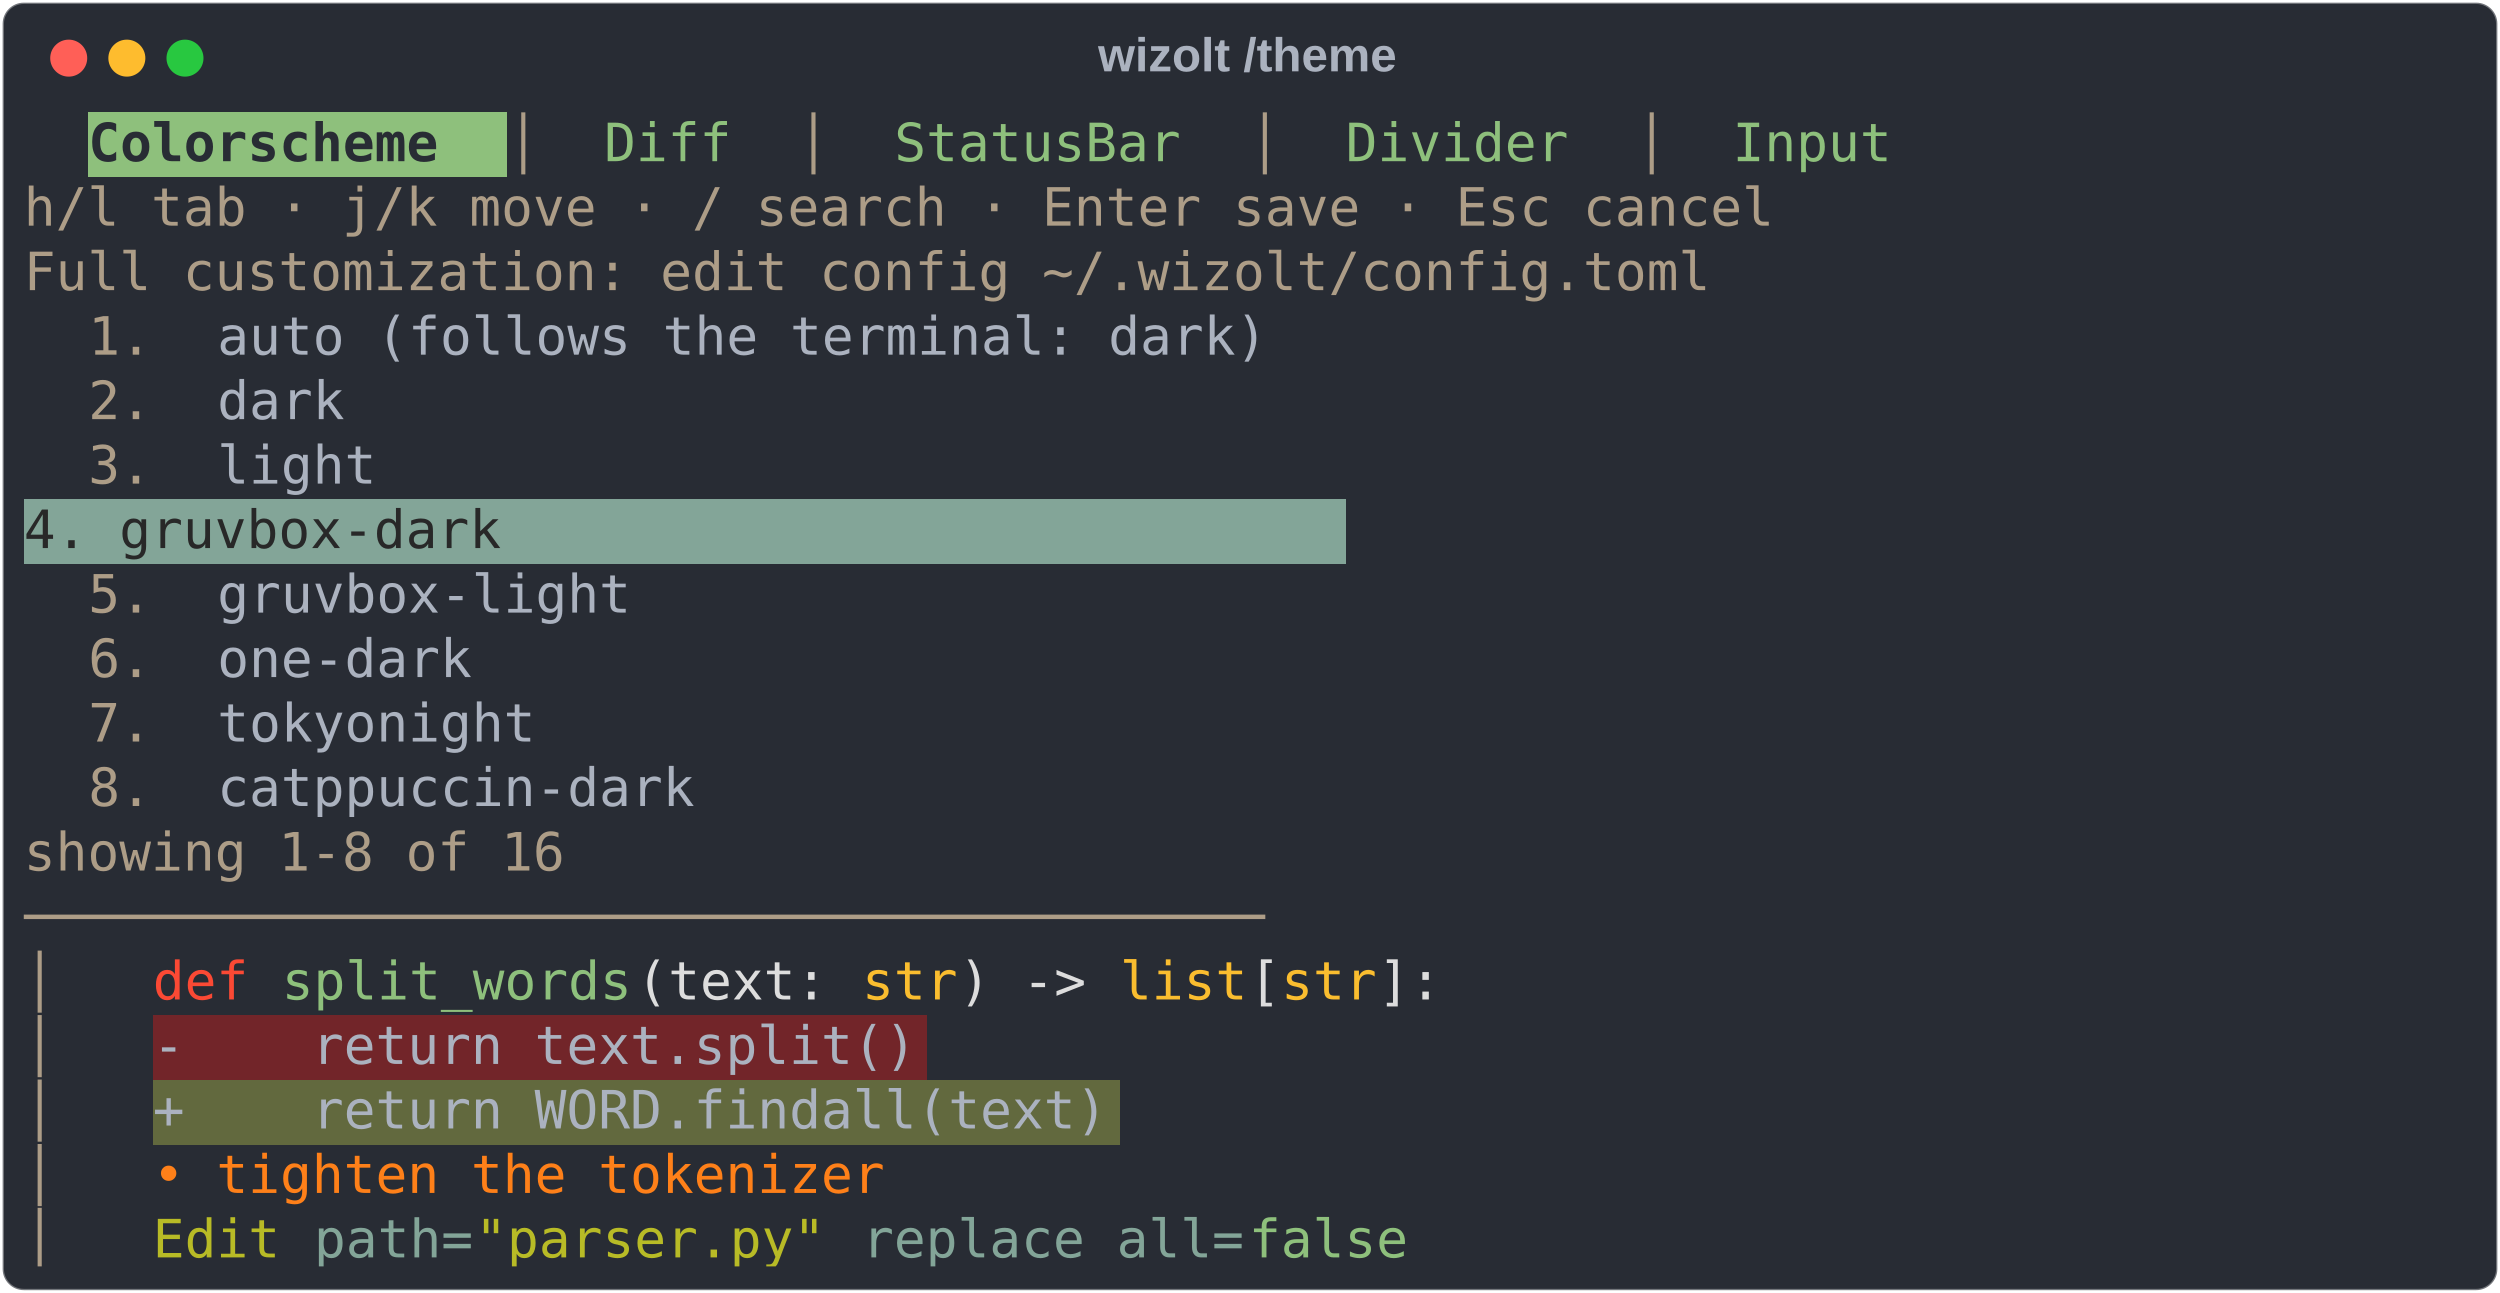
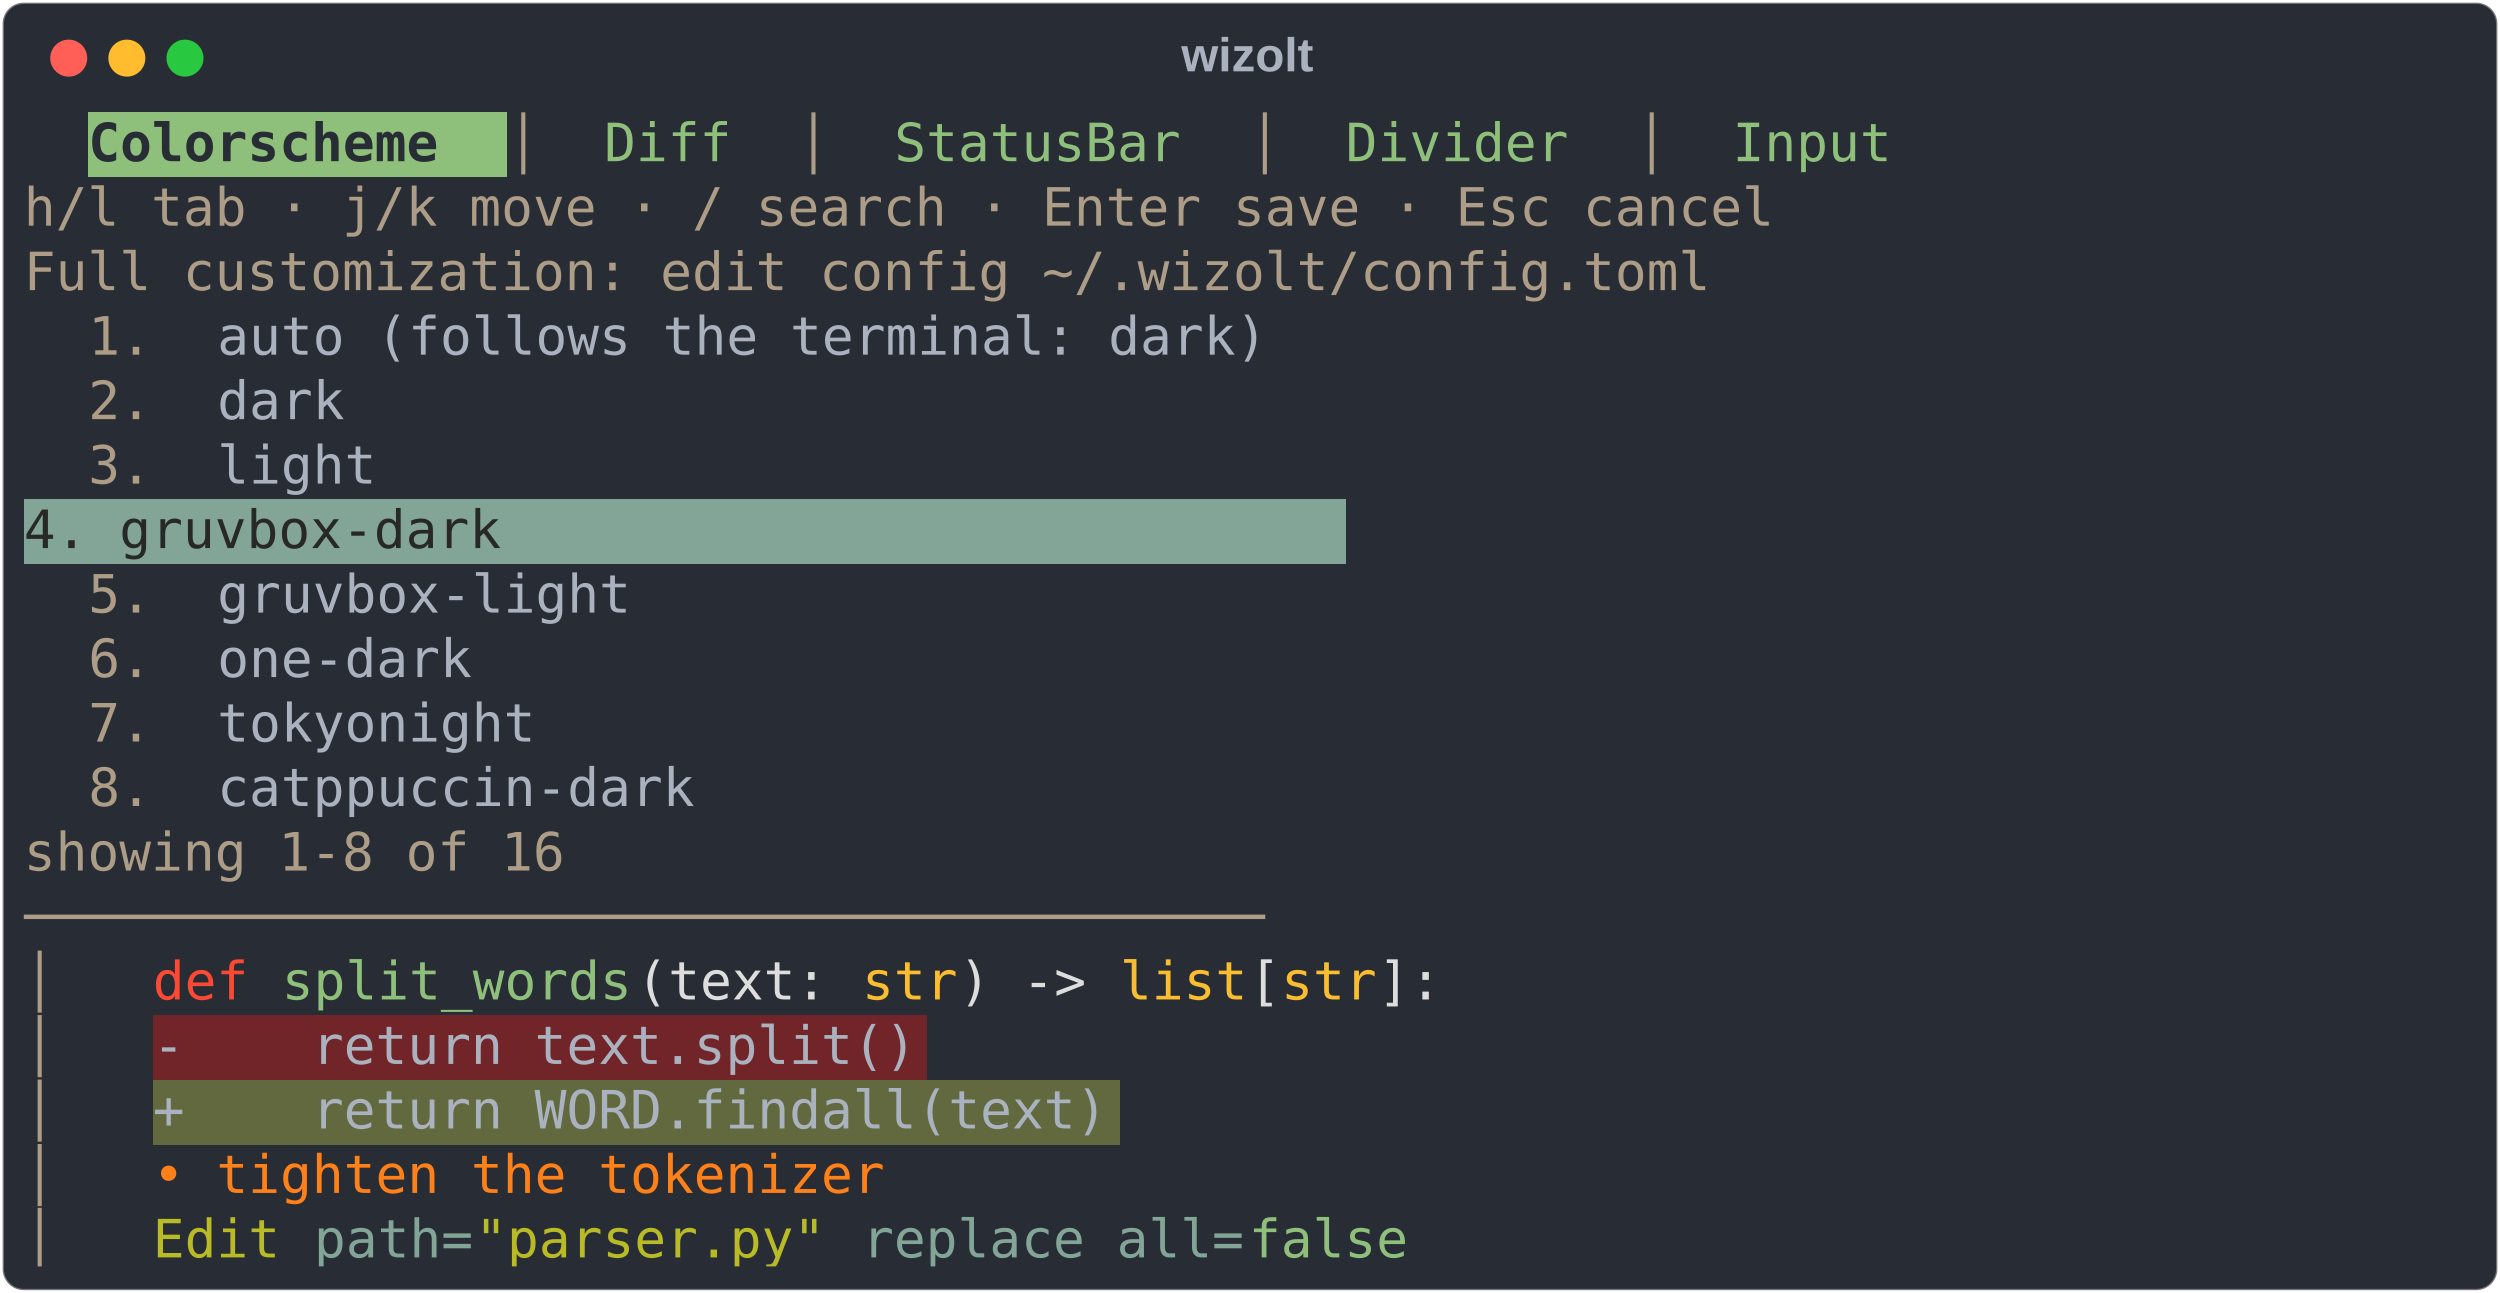
<svg xmlns="http://www.w3.org/2000/svg" class="rich-terminal" viewBox="0 0 946 489.2">
  <style>

    @font-face {
        font-family: "Fira Code";
        src: local("FiraCode-Regular"),
                url("https://cdnjs.cloudflare.com/ajax/libs/firacode/6.2.0/woff2/FiraCode-Regular.woff2") format("woff2"),
                url("https://cdnjs.cloudflare.com/ajax/libs/firacode/6.2.0/woff/FiraCode-Regular.woff") format("woff");
        font-style: normal;
        font-weight: 400;
    }
    @font-face {
        font-family: "Fira Code";
        src: local("FiraCode-Bold"),
                url("https://cdnjs.cloudflare.com/ajax/libs/firacode/6.2.0/woff2/FiraCode-Bold.woff2") format("woff2"),
                url("https://cdnjs.cloudflare.com/ajax/libs/firacode/6.2.0/woff/FiraCode-Bold.woff") format("woff");
        font-style: bold;
        font-weight: 700;
    }

-     .terminal-2254444482-matrix {
+     .appearance-picker-matrix {
        font-family: Fira Code, monospace;
        font-size: 20px;
        line-height: 24.4px;
        font-variant-east-asian: full-width;
    }

-     .terminal-2254444482-title {
+     .appearance-picker-title {
        font-size: 18px;
        font-weight: bold;
        font-family: arial;
    }

-     .terminal-2254444482-r1 { fill: #abb2bf }
- .terminal-2254444482-r2 { fill: #282c34;font-weight: bold }
- .terminal-2254444482-r3 { fill: #ad9d87 }
- .terminal-2254444482-r4 { fill: #8ec07c }
- .terminal-2254444482-r5 { fill: #282828 }
- .terminal-2254444482-r6 { fill: #fb4934 }
- .terminal-2254444482-r7 { fill: #dddddd }
- .terminal-2254444482-r8 { fill: #fabd2f }
- .terminal-2254444482-r9 { fill: #fe8019 }
- .terminal-2254444482-r10 { fill: #b8bb26 }
- .terminal-2254444482-r11 { fill: #83a598 }
+     .appearance-picker-r1 { fill: #abb2bf }
+ .appearance-picker-r2 { fill: #282c34;font-weight: bold }
+ .appearance-picker-r3 { fill: #ad9d87 }
+ .appearance-picker-r4 { fill: #8ec07c }
+ .appearance-picker-r5 { fill: #282828 }
+ .appearance-picker-r6 { fill: #fb4934 }
+ .appearance-picker-r7 { fill: #dddddd }
+ .appearance-picker-r8 { fill: #fabd2f }
+ .appearance-picker-r9 { fill: #fe8019 }
+ .appearance-picker-r10 { fill: #b8bb26 }
+ .appearance-picker-r11 { fill: #83a598 }
    </style>
  <defs>
-     <clipPath id="terminal-2254444482-clip-terminal">
+     <clipPath id="appearance-picker-clip-terminal">
      <rect x="0" y="0" width="926.2" height="438.2" />
    </clipPath>
-     <clipPath id="terminal-2254444482-line-0">
+     <clipPath id="appearance-picker-line-0">
      <rect x="0" y="1.5" width="927.2" height="24.65" />
    </clipPath>
-     <clipPath id="terminal-2254444482-line-1">
+     <clipPath id="appearance-picker-line-1">
      <rect x="0" y="25.9" width="927.2" height="24.65" />
    </clipPath>
-     <clipPath id="terminal-2254444482-line-2">
+     <clipPath id="appearance-picker-line-2">
      <rect x="0" y="50.3" width="927.2" height="24.65" />
    </clipPath>
-     <clipPath id="terminal-2254444482-line-3">
+     <clipPath id="appearance-picker-line-3">
      <rect x="0" y="74.7" width="927.2" height="24.65" />
    </clipPath>
-     <clipPath id="terminal-2254444482-line-4">
+     <clipPath id="appearance-picker-line-4">
      <rect x="0" y="99.1" width="927.2" height="24.65" />
    </clipPath>
-     <clipPath id="terminal-2254444482-line-5">
+     <clipPath id="appearance-picker-line-5">
      <rect x="0" y="123.5" width="927.2" height="24.65" />
    </clipPath>
-     <clipPath id="terminal-2254444482-line-6">
+     <clipPath id="appearance-picker-line-6">
      <rect x="0" y="147.9" width="927.2" height="24.65" />
    </clipPath>
-     <clipPath id="terminal-2254444482-line-7">
+     <clipPath id="appearance-picker-line-7">
      <rect x="0" y="172.3" width="927.2" height="24.65" />
    </clipPath>
-     <clipPath id="terminal-2254444482-line-8">
+     <clipPath id="appearance-picker-line-8">
      <rect x="0" y="196.7" width="927.2" height="24.65" />
    </clipPath>
-     <clipPath id="terminal-2254444482-line-9">
+     <clipPath id="appearance-picker-line-9">
      <rect x="0" y="221.1" width="927.2" height="24.65" />
    </clipPath>
-     <clipPath id="terminal-2254444482-line-10">
+     <clipPath id="appearance-picker-line-10">
      <rect x="0" y="245.5" width="927.2" height="24.65" />
    </clipPath>
-     <clipPath id="terminal-2254444482-line-11">
+     <clipPath id="appearance-picker-line-11">
      <rect x="0" y="269.9" width="927.2" height="24.65" />
    </clipPath>
-     <clipPath id="terminal-2254444482-line-12">
+     <clipPath id="appearance-picker-line-12">
      <rect x="0" y="294.3" width="927.2" height="24.65" />
    </clipPath>
-     <clipPath id="terminal-2254444482-line-13">
+     <clipPath id="appearance-picker-line-13">
      <rect x="0" y="318.7" width="927.2" height="24.65" />
    </clipPath>
-     <clipPath id="terminal-2254444482-line-14">
+     <clipPath id="appearance-picker-line-14">
      <rect x="0" y="343.1" width="927.2" height="24.65" />
    </clipPath>
-     <clipPath id="terminal-2254444482-line-15">
+     <clipPath id="appearance-picker-line-15">
      <rect x="0" y="367.5" width="927.2" height="24.65" />
    </clipPath>
-     <clipPath id="terminal-2254444482-line-16">
+     <clipPath id="appearance-picker-line-16">
      <rect x="0" y="391.9" width="927.2" height="24.65" />
    </clipPath>
  </defs>
  <rect fill="#282c34" stroke="rgba(255,255,255,0.35)" stroke-width="1" x="1" y="1" width="944" height="487.2" rx="8" />
-   <text class="terminal-2254444482-title" fill="#abb2bf" text-anchor="middle" x="472" y="27">wizolt /theme</text>
+   <text class="appearance-picker-title" fill="#abb2bf" text-anchor="middle" x="472" y="27">wizolt</text>
  <g transform="translate(26,22)">
    <circle cx="0" cy="0" r="7" fill="#ff5f57" />
    <circle cx="22" cy="0" r="7" fill="#febc2e" />
    <circle cx="44" cy="0" r="7" fill="#28c840" />
  </g>
-   <g transform="translate(9, 41)" clip-path="url(#terminal-2254444482-clip-terminal)">
+   <g transform="translate(9, 41)" clip-path="url(#appearance-picker-clip-terminal)">
    <rect fill="#8ec07c" x="24.4" y="1.5" width="158.6" height="24.65" shape-rendering="crispEdges" />
    <rect fill="#83a598" x="0" y="147.9" width="500.2" height="24.65" shape-rendering="crispEdges" />
    <rect fill="#722529" x="48.8" y="343.1" width="292.8" height="24.65" shape-rendering="crispEdges" />
    <rect fill="#62693e" x="48.8" y="367.5" width="366" height="24.65" shape-rendering="crispEdges" />
-     <g class="terminal-2254444482-matrix">
-       <text class="terminal-2254444482-r2" x="24.4" y="20" textLength="158.6" clip-path="url(#terminal-2254444482-line-0)"> Colorscheme </text>
-       <text class="terminal-2254444482-r3" x="183" y="20" textLength="36.6" clip-path="url(#terminal-2254444482-line-0)"> │ </text>
-       <text class="terminal-2254444482-r4" x="219.6" y="20" textLength="73.2" clip-path="url(#terminal-2254444482-line-0)"> Diff </text>
-       <text class="terminal-2254444482-r3" x="292.8" y="20" textLength="36.6" clip-path="url(#terminal-2254444482-line-0)"> │ </text>
-       <text class="terminal-2254444482-r4" x="329.4" y="20" textLength="134.2" clip-path="url(#terminal-2254444482-line-0)"> StatusBar </text>
-       <text class="terminal-2254444482-r3" x="463.6" y="20" textLength="36.6" clip-path="url(#terminal-2254444482-line-0)"> │ </text>
-       <text class="terminal-2254444482-r4" x="500.2" y="20" textLength="109.8" clip-path="url(#terminal-2254444482-line-0)"> Divider </text>
-       <text class="terminal-2254444482-r3" x="610" y="20" textLength="36.6" clip-path="url(#terminal-2254444482-line-0)"> │ </text>
-       <text class="terminal-2254444482-r4" x="646.6" y="20" textLength="85.4" clip-path="url(#terminal-2254444482-line-0)"> Input </text>
-       <text class="terminal-2254444482-r1" x="927.2" y="20" textLength="12.2" clip-path="url(#terminal-2254444482-line-0)">
- </text>
-       <text class="terminal-2254444482-r3" x="0" y="44.4" textLength="695.4" clip-path="url(#terminal-2254444482-line-1)">  h/l tab · j/k move · / search · Enter save · Esc cancel</text>
-       <text class="terminal-2254444482-r1" x="927.2" y="44.4" textLength="12.2" clip-path="url(#terminal-2254444482-line-1)">
- </text>
-       <text class="terminal-2254444482-r3" x="0" y="68.8" textLength="671" clip-path="url(#terminal-2254444482-line-2)">  Full customization: edit config ~/.wizolt/config.toml</text>
-       <text class="terminal-2254444482-r1" x="927.2" y="68.8" textLength="12.2" clip-path="url(#terminal-2254444482-line-2)">
- </text>
-       <text class="terminal-2254444482-r3" x="24.4" y="93.2" textLength="48.8" clip-path="url(#terminal-2254444482-line-3)"> 1. </text>
-       <text class="terminal-2254444482-r1" x="73.2" y="93.2" textLength="402.6" clip-path="url(#terminal-2254444482-line-3)">auto (follows the terminal: dark)</text>
-       <text class="terminal-2254444482-r1" x="927.2" y="93.2" textLength="12.2" clip-path="url(#terminal-2254444482-line-3)">
- </text>
-       <text class="terminal-2254444482-r3" x="24.4" y="117.6" textLength="48.8" clip-path="url(#terminal-2254444482-line-4)"> 2. </text>
-       <text class="terminal-2254444482-r1" x="73.2" y="117.6" textLength="48.8" clip-path="url(#terminal-2254444482-line-4)">dark</text>
-       <text class="terminal-2254444482-r1" x="927.2" y="117.6" textLength="12.2" clip-path="url(#terminal-2254444482-line-4)">
- </text>
-       <text class="terminal-2254444482-r3" x="24.4" y="142" textLength="48.8" clip-path="url(#terminal-2254444482-line-5)"> 3. </text>
-       <text class="terminal-2254444482-r1" x="73.2" y="142" textLength="61" clip-path="url(#terminal-2254444482-line-5)">light</text>
-       <text class="terminal-2254444482-r1" x="927.2" y="142" textLength="12.2" clip-path="url(#terminal-2254444482-line-5)">
- </text>
-       <text class="terminal-2254444482-r5" x="0" y="166.4" textLength="500.2" clip-path="url(#terminal-2254444482-line-6)">   4. gruvbox-dark                       </text>
-       <text class="terminal-2254444482-r1" x="927.2" y="166.4" textLength="12.2" clip-path="url(#terminal-2254444482-line-6)">
- </text>
-       <text class="terminal-2254444482-r3" x="24.4" y="190.8" textLength="48.8" clip-path="url(#terminal-2254444482-line-7)"> 5. </text>
-       <text class="terminal-2254444482-r1" x="73.2" y="190.8" textLength="158.6" clip-path="url(#terminal-2254444482-line-7)">gruvbox-light</text>
-       <text class="terminal-2254444482-r1" x="927.2" y="190.8" textLength="12.2" clip-path="url(#terminal-2254444482-line-7)">
- </text>
-       <text class="terminal-2254444482-r3" x="24.4" y="215.2" textLength="48.8" clip-path="url(#terminal-2254444482-line-8)"> 6. </text>
-       <text class="terminal-2254444482-r1" x="73.2" y="215.2" textLength="97.6" clip-path="url(#terminal-2254444482-line-8)">one-dark</text>
-       <text class="terminal-2254444482-r1" x="927.2" y="215.2" textLength="12.2" clip-path="url(#terminal-2254444482-line-8)">
- </text>
-       <text class="terminal-2254444482-r3" x="24.4" y="239.6" textLength="48.8" clip-path="url(#terminal-2254444482-line-9)"> 7. </text>
-       <text class="terminal-2254444482-r1" x="73.2" y="239.6" textLength="122" clip-path="url(#terminal-2254444482-line-9)">tokyonight</text>
-       <text class="terminal-2254444482-r1" x="927.2" y="239.6" textLength="12.2" clip-path="url(#terminal-2254444482-line-9)">
- </text>
-       <text class="terminal-2254444482-r3" x="24.4" y="264" textLength="48.8" clip-path="url(#terminal-2254444482-line-10)"> 8. </text>
-       <text class="terminal-2254444482-r1" x="73.2" y="264" textLength="183" clip-path="url(#terminal-2254444482-line-10)">catppuccin-dark</text>
-       <text class="terminal-2254444482-r1" x="927.2" y="264" textLength="12.2" clip-path="url(#terminal-2254444482-line-10)">
- </text>
-       <text class="terminal-2254444482-r3" x="0" y="288.4" textLength="231.8" clip-path="url(#terminal-2254444482-line-11)">  showing 1-8 of 16</text>
-       <text class="terminal-2254444482-r1" x="927.2" y="288.4" textLength="12.2" clip-path="url(#terminal-2254444482-line-11)">
- </text>
-       <text class="terminal-2254444482-r3" x="0" y="312.8" textLength="500.2" clip-path="url(#terminal-2254444482-line-12)">  ───────────────────────────────────────</text>
-       <text class="terminal-2254444482-r1" x="927.2" y="312.8" textLength="12.2" clip-path="url(#terminal-2254444482-line-12)">
- </text>
-       <text class="terminal-2254444482-r3" x="0" y="337.2" textLength="48.8" clip-path="url(#terminal-2254444482-line-13)">  │ </text>
-       <text class="terminal-2254444482-r6" x="48.8" y="337.2" textLength="36.6" clip-path="url(#terminal-2254444482-line-13)">def</text>
-       <text class="terminal-2254444482-r4" x="97.6" y="337.2" textLength="134.2" clip-path="url(#terminal-2254444482-line-13)">split_words</text>
-       <text class="terminal-2254444482-r7" x="231.8" y="337.2" textLength="85.4" clip-path="url(#terminal-2254444482-line-13)">(text: </text>
-       <text class="terminal-2254444482-r8" x="317.2" y="337.2" textLength="36.6" clip-path="url(#terminal-2254444482-line-13)">str</text>
-       <text class="terminal-2254444482-r7" x="353.8" y="337.2" textLength="61" clip-path="url(#terminal-2254444482-line-13)">) -&gt; </text>
-       <text class="terminal-2254444482-r8" x="414.8" y="337.2" textLength="48.8" clip-path="url(#terminal-2254444482-line-13)">list</text>
-       <text class="terminal-2254444482-r7" x="463.6" y="337.2" textLength="12.2" clip-path="url(#terminal-2254444482-line-13)">[</text>
-       <text class="terminal-2254444482-r8" x="475.8" y="337.2" textLength="36.6" clip-path="url(#terminal-2254444482-line-13)">str</text>
-       <text class="terminal-2254444482-r7" x="512.4" y="337.2" textLength="24.4" clip-path="url(#terminal-2254444482-line-13)">]:</text>
-       <text class="terminal-2254444482-r1" x="927.2" y="337.2" textLength="12.2" clip-path="url(#terminal-2254444482-line-13)">
- </text>
-       <text class="terminal-2254444482-r3" x="0" y="361.6" textLength="48.8" clip-path="url(#terminal-2254444482-line-14)">  │ </text>
-       <text class="terminal-2254444482-r1" x="48.8" y="361.6" textLength="292.8" clip-path="url(#terminal-2254444482-line-14)">-    return text.split()</text>
-       <text class="terminal-2254444482-r1" x="927.2" y="361.6" textLength="12.2" clip-path="url(#terminal-2254444482-line-14)">
- </text>
-       <text class="terminal-2254444482-r3" x="0" y="386" textLength="48.8" clip-path="url(#terminal-2254444482-line-15)">  │ </text>
-       <text class="terminal-2254444482-r1" x="48.8" y="386" textLength="366" clip-path="url(#terminal-2254444482-line-15)">+    return WORD.findall(text)</text>
-       <text class="terminal-2254444482-r1" x="927.2" y="386" textLength="12.2" clip-path="url(#terminal-2254444482-line-15)">
- </text>
-       <text class="terminal-2254444482-r3" x="0" y="410.4" textLength="48.8" clip-path="url(#terminal-2254444482-line-16)">  │ </text>
-       <text class="terminal-2254444482-r9" x="48.8" y="410.4" textLength="280.6" clip-path="url(#terminal-2254444482-line-16)">• tighten the tokenizer</text>
-       <text class="terminal-2254444482-r1" x="927.2" y="410.4" textLength="12.2" clip-path="url(#terminal-2254444482-line-16)">
- </text>
-       <text class="terminal-2254444482-r3" x="0" y="434.8" textLength="48.8" clip-path="url(#terminal-2254444482-line-17)">  │ </text>
-       <text class="terminal-2254444482-r10" x="48.8" y="434.8" textLength="61" clip-path="url(#terminal-2254444482-line-17)">Edit </text>
-       <text class="terminal-2254444482-r11" x="109.8" y="434.8" textLength="61" clip-path="url(#terminal-2254444482-line-17)">path=</text>
-       <text class="terminal-2254444482-r10" x="170.8" y="434.8" textLength="134.2" clip-path="url(#terminal-2254444482-line-17)">"parser.py"</text>
-       <text class="terminal-2254444482-r11" x="317.2" y="434.8" textLength="146.4" clip-path="url(#terminal-2254444482-line-17)">replace_all=</text>
-       <text class="terminal-2254444482-r4" x="463.6" y="434.8" textLength="61" clip-path="url(#terminal-2254444482-line-17)">false</text>
-       <text class="terminal-2254444482-r1" x="927.2" y="434.8" textLength="12.2" clip-path="url(#terminal-2254444482-line-17)">
+     <g class="appearance-picker-matrix">
+       <text class="appearance-picker-r2" x="24.4" y="20" textLength="158.6" clip-path="url(#appearance-picker-line-0)"> Colorscheme </text>
+       <text class="appearance-picker-r3" x="183" y="20" textLength="36.6" clip-path="url(#appearance-picker-line-0)"> │ </text>
+       <text class="appearance-picker-r4" x="219.6" y="20" textLength="73.2" clip-path="url(#appearance-picker-line-0)"> Diff </text>
+       <text class="appearance-picker-r3" x="292.8" y="20" textLength="36.6" clip-path="url(#appearance-picker-line-0)"> │ </text>
+       <text class="appearance-picker-r4" x="329.4" y="20" textLength="134.2" clip-path="url(#appearance-picker-line-0)"> StatusBar </text>
+       <text class="appearance-picker-r3" x="463.6" y="20" textLength="36.6" clip-path="url(#appearance-picker-line-0)"> │ </text>
+       <text class="appearance-picker-r4" x="500.2" y="20" textLength="109.8" clip-path="url(#appearance-picker-line-0)"> Divider </text>
+       <text class="appearance-picker-r3" x="610" y="20" textLength="36.6" clip-path="url(#appearance-picker-line-0)"> │ </text>
+       <text class="appearance-picker-r4" x="646.6" y="20" textLength="85.4" clip-path="url(#appearance-picker-line-0)"> Input </text>
+       <text class="appearance-picker-r1" x="927.2" y="20" textLength="12.2" clip-path="url(#appearance-picker-line-0)">
+ </text>
+       <text class="appearance-picker-r3" x="0" y="44.4" textLength="695.4" clip-path="url(#appearance-picker-line-1)">  h/l tab · j/k move · / search · Enter save · Esc cancel</text>
+       <text class="appearance-picker-r1" x="927.2" y="44.4" textLength="12.2" clip-path="url(#appearance-picker-line-1)">
+ </text>
+       <text class="appearance-picker-r3" x="0" y="68.8" textLength="671" clip-path="url(#appearance-picker-line-2)">  Full customization: edit config ~/.wizolt/config.toml</text>
+       <text class="appearance-picker-r1" x="927.2" y="68.8" textLength="12.2" clip-path="url(#appearance-picker-line-2)">
+ </text>
+       <text class="appearance-picker-r3" x="24.4" y="93.2" textLength="48.8" clip-path="url(#appearance-picker-line-3)"> 1. </text>
+       <text class="appearance-picker-r1" x="73.2" y="93.2" textLength="402.6" clip-path="url(#appearance-picker-line-3)">auto (follows the terminal: dark)</text>
+       <text class="appearance-picker-r1" x="927.2" y="93.2" textLength="12.2" clip-path="url(#appearance-picker-line-3)">
+ </text>
+       <text class="appearance-picker-r3" x="24.4" y="117.6" textLength="48.8" clip-path="url(#appearance-picker-line-4)"> 2. </text>
+       <text class="appearance-picker-r1" x="73.2" y="117.6" textLength="48.8" clip-path="url(#appearance-picker-line-4)">dark</text>
+       <text class="appearance-picker-r1" x="927.2" y="117.6" textLength="12.2" clip-path="url(#appearance-picker-line-4)">
+ </text>
+       <text class="appearance-picker-r3" x="24.4" y="142" textLength="48.8" clip-path="url(#appearance-picker-line-5)"> 3. </text>
+       <text class="appearance-picker-r1" x="73.2" y="142" textLength="61" clip-path="url(#appearance-picker-line-5)">light</text>
+       <text class="appearance-picker-r1" x="927.2" y="142" textLength="12.2" clip-path="url(#appearance-picker-line-5)">
+ </text>
+       <text class="appearance-picker-r5" x="0" y="166.4" textLength="500.2" clip-path="url(#appearance-picker-line-6)">   4. gruvbox-dark                       </text>
+       <text class="appearance-picker-r1" x="927.2" y="166.4" textLength="12.2" clip-path="url(#appearance-picker-line-6)">
+ </text>
+       <text class="appearance-picker-r3" x="24.4" y="190.8" textLength="48.8" clip-path="url(#appearance-picker-line-7)"> 5. </text>
+       <text class="appearance-picker-r1" x="73.2" y="190.8" textLength="158.6" clip-path="url(#appearance-picker-line-7)">gruvbox-light</text>
+       <text class="appearance-picker-r1" x="927.2" y="190.8" textLength="12.2" clip-path="url(#appearance-picker-line-7)">
+ </text>
+       <text class="appearance-picker-r3" x="24.4" y="215.2" textLength="48.8" clip-path="url(#appearance-picker-line-8)"> 6. </text>
+       <text class="appearance-picker-r1" x="73.2" y="215.2" textLength="97.6" clip-path="url(#appearance-picker-line-8)">one-dark</text>
+       <text class="appearance-picker-r1" x="927.2" y="215.2" textLength="12.2" clip-path="url(#appearance-picker-line-8)">
+ </text>
+       <text class="appearance-picker-r3" x="24.4" y="239.6" textLength="48.8" clip-path="url(#appearance-picker-line-9)"> 7. </text>
+       <text class="appearance-picker-r1" x="73.2" y="239.6" textLength="122" clip-path="url(#appearance-picker-line-9)">tokyonight</text>
+       <text class="appearance-picker-r1" x="927.2" y="239.6" textLength="12.2" clip-path="url(#appearance-picker-line-9)">
+ </text>
+       <text class="appearance-picker-r3" x="24.4" y="264" textLength="48.8" clip-path="url(#appearance-picker-line-10)"> 8. </text>
+       <text class="appearance-picker-r1" x="73.2" y="264" textLength="183" clip-path="url(#appearance-picker-line-10)">catppuccin-dark</text>
+       <text class="appearance-picker-r1" x="927.2" y="264" textLength="12.2" clip-path="url(#appearance-picker-line-10)">
+ </text>
+       <text class="appearance-picker-r3" x="0" y="288.4" textLength="231.8" clip-path="url(#appearance-picker-line-11)">  showing 1-8 of 16</text>
+       <text class="appearance-picker-r1" x="927.2" y="288.4" textLength="12.2" clip-path="url(#appearance-picker-line-11)">
+ </text>
+       <text class="appearance-picker-r3" x="0" y="312.8" textLength="500.2" clip-path="url(#appearance-picker-line-12)">  ───────────────────────────────────────</text>
+       <text class="appearance-picker-r1" x="927.2" y="312.8" textLength="12.2" clip-path="url(#appearance-picker-line-12)">
+ </text>
+       <text class="appearance-picker-r3" x="0" y="337.2" textLength="48.8" clip-path="url(#appearance-picker-line-13)">  │ </text>
+       <text class="appearance-picker-r6" x="48.8" y="337.2" textLength="36.6" clip-path="url(#appearance-picker-line-13)">def</text>
+       <text class="appearance-picker-r4" x="97.6" y="337.2" textLength="134.2" clip-path="url(#appearance-picker-line-13)">split_words</text>
+       <text class="appearance-picker-r7" x="231.8" y="337.2" textLength="85.4" clip-path="url(#appearance-picker-line-13)">(text: </text>
+       <text class="appearance-picker-r8" x="317.2" y="337.2" textLength="36.6" clip-path="url(#appearance-picker-line-13)">str</text>
+       <text class="appearance-picker-r7" x="353.8" y="337.2" textLength="61" clip-path="url(#appearance-picker-line-13)">) -&gt; </text>
+       <text class="appearance-picker-r8" x="414.8" y="337.2" textLength="48.8" clip-path="url(#appearance-picker-line-13)">list</text>
+       <text class="appearance-picker-r7" x="463.6" y="337.2" textLength="12.2" clip-path="url(#appearance-picker-line-13)">[</text>
+       <text class="appearance-picker-r8" x="475.8" y="337.2" textLength="36.6" clip-path="url(#appearance-picker-line-13)">str</text>
+       <text class="appearance-picker-r7" x="512.4" y="337.2" textLength="24.4" clip-path="url(#appearance-picker-line-13)">]:</text>
+       <text class="appearance-picker-r1" x="927.2" y="337.2" textLength="12.2" clip-path="url(#appearance-picker-line-13)">
+ </text>
+       <text class="appearance-picker-r3" x="0" y="361.6" textLength="48.8" clip-path="url(#appearance-picker-line-14)">  │ </text>
+       <text class="appearance-picker-r1" x="48.8" y="361.6" textLength="292.8" clip-path="url(#appearance-picker-line-14)">-    return text.split()</text>
+       <text class="appearance-picker-r1" x="927.2" y="361.6" textLength="12.2" clip-path="url(#appearance-picker-line-14)">
+ </text>
+       <text class="appearance-picker-r3" x="0" y="386" textLength="48.8" clip-path="url(#appearance-picker-line-15)">  │ </text>
+       <text class="appearance-picker-r1" x="48.8" y="386" textLength="366" clip-path="url(#appearance-picker-line-15)">+    return WORD.findall(text)</text>
+       <text class="appearance-picker-r1" x="927.2" y="386" textLength="12.2" clip-path="url(#appearance-picker-line-15)">
+ </text>
+       <text class="appearance-picker-r3" x="0" y="410.4" textLength="48.8" clip-path="url(#appearance-picker-line-16)">  │ </text>
+       <text class="appearance-picker-r9" x="48.8" y="410.4" textLength="280.6" clip-path="url(#appearance-picker-line-16)">• tighten the tokenizer</text>
+       <text class="appearance-picker-r1" x="927.2" y="410.4" textLength="12.2" clip-path="url(#appearance-picker-line-16)">
+ </text>
+       <text class="appearance-picker-r3" x="0" y="434.8" textLength="48.8" clip-path="url(#appearance-picker-line-17)">  │ </text>
+       <text class="appearance-picker-r10" x="48.8" y="434.8" textLength="61" clip-path="url(#appearance-picker-line-17)">Edit </text>
+       <text class="appearance-picker-r11" x="109.8" y="434.8" textLength="61" clip-path="url(#appearance-picker-line-17)">path=</text>
+       <text class="appearance-picker-r10" x="170.8" y="434.8" textLength="134.2" clip-path="url(#appearance-picker-line-17)">"parser.py"</text>
+       <text class="appearance-picker-r11" x="317.2" y="434.8" textLength="146.4" clip-path="url(#appearance-picker-line-17)">replace_all=</text>
+       <text class="appearance-picker-r4" x="463.6" y="434.8" textLength="61" clip-path="url(#appearance-picker-line-17)">false</text>
+       <text class="appearance-picker-r1" x="927.2" y="434.8" textLength="12.2" clip-path="url(#appearance-picker-line-17)">
</text>
    </g>
  </g>
</svg>
